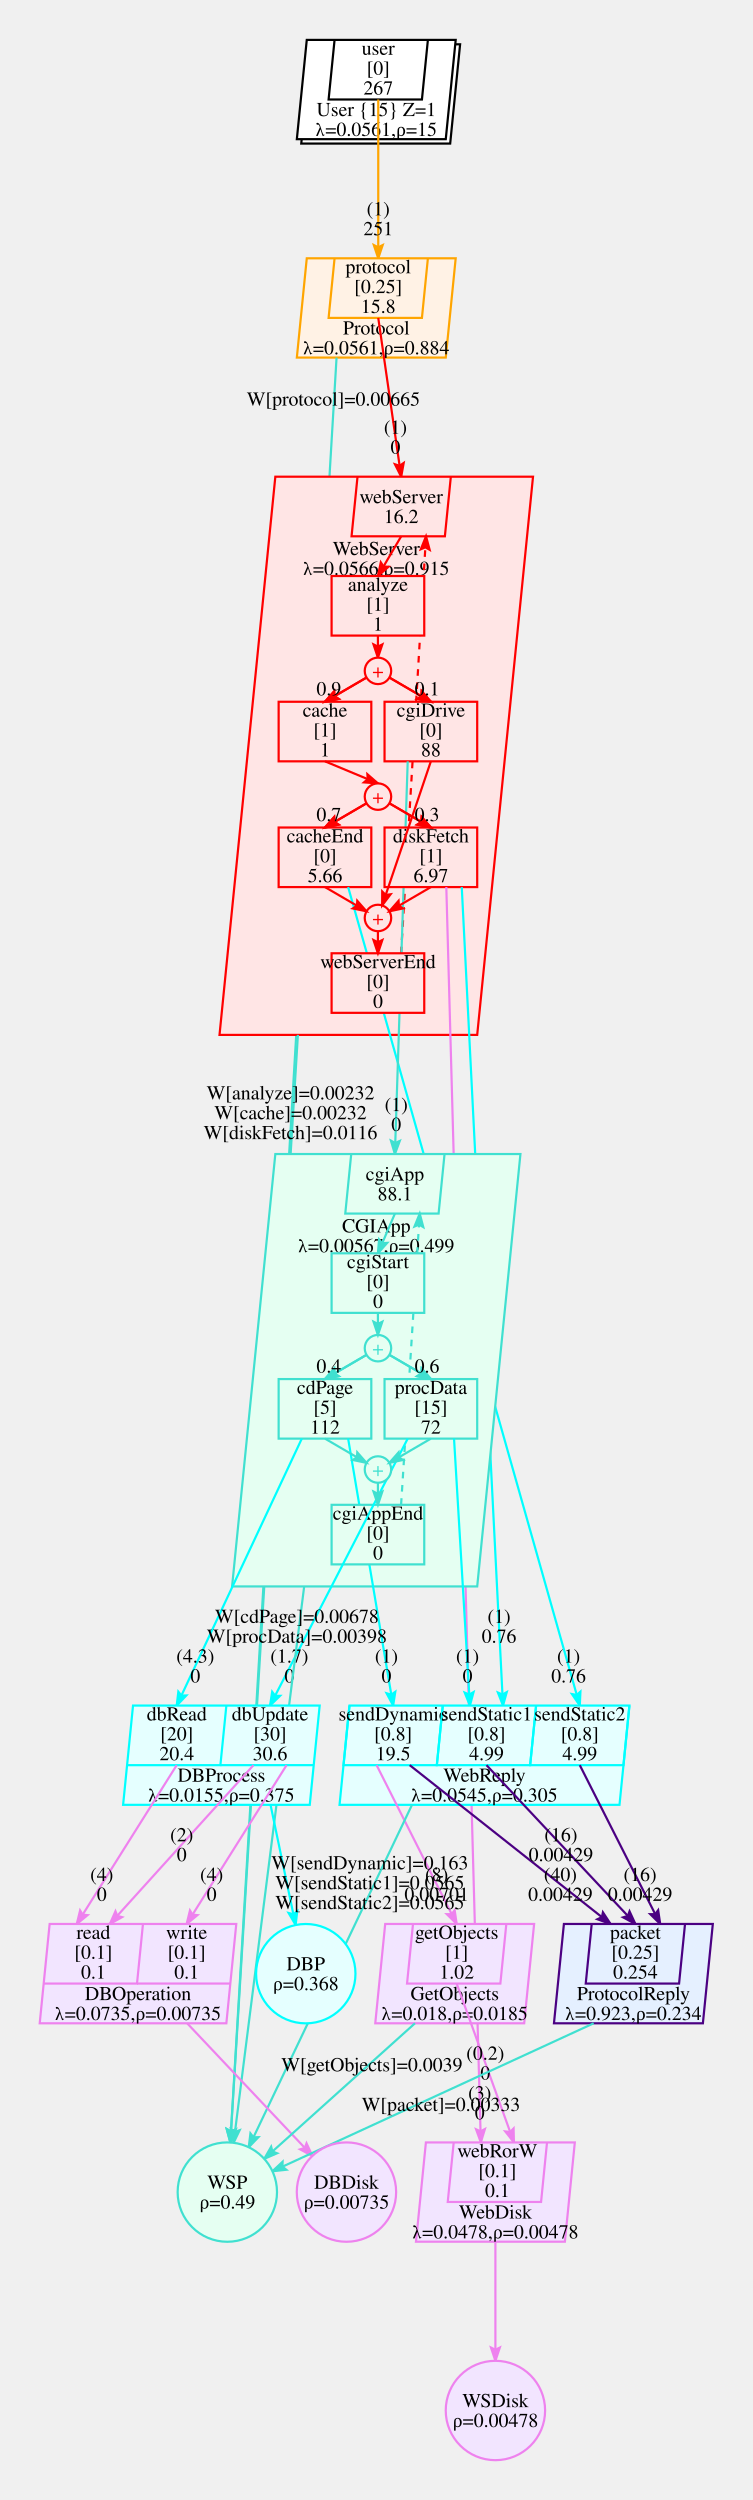
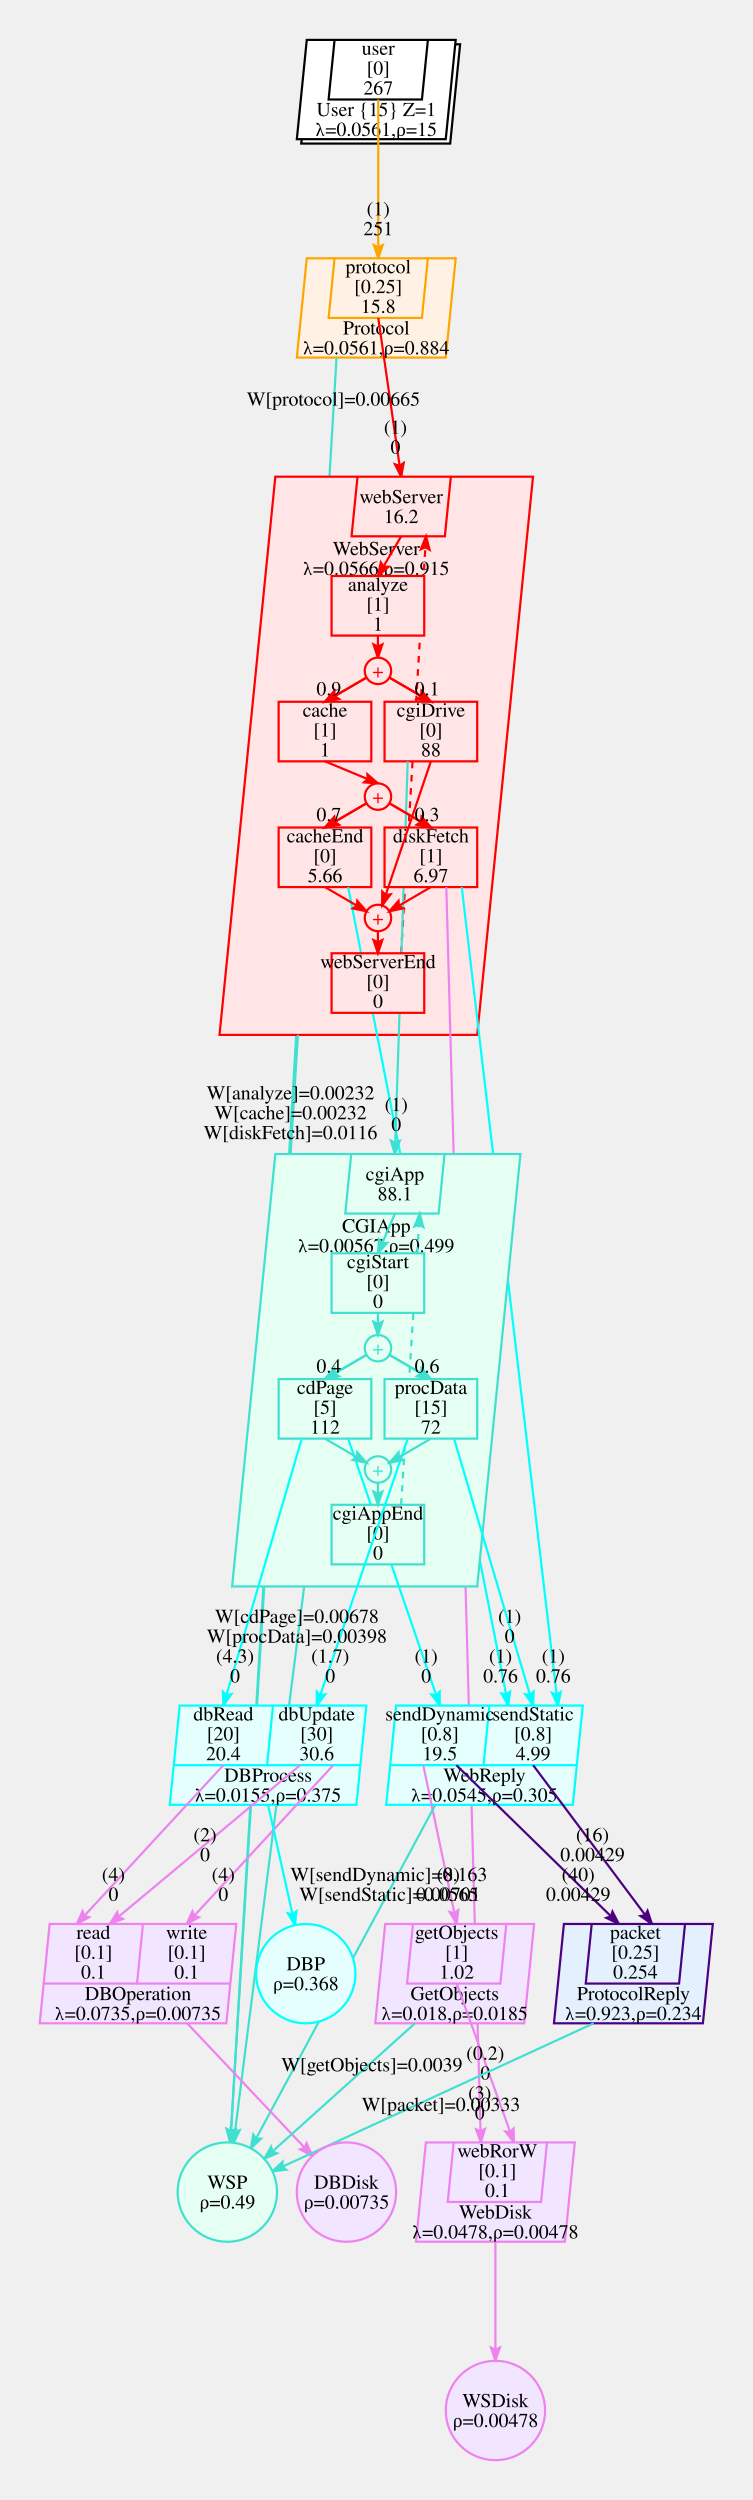
<svg xmlns="http://www.w3.org/2000/svg" width="4.737in" height="15.736in" viewBox="0 0 8528 28325">
  <polygon fill="#ffffff" stroke="black" stroke-width="25" points="3526.25,500 5213.75,500 5101.25,1625 3413.75,1625 " />
  <polygon fill="#ffffff" stroke="black" stroke-width="25" points="3476.25,450 5163.75,450 5051.25,1575 3363.75,1575 " />
  <text x="4264" y="1538" font-family="Times" font-style="Roman" font-size="225" fill="black" text-anchor="middle">λ=0.0561,ρ=15</text>
  <text x="4264" y="1313" font-family="Times" font-style="Roman" font-size="225" fill="black" text-anchor="middle">User {15} Z=1</text>
  <polyline stroke="black" stroke-width="25" fill="none" points="3791.25,450 3723.75,1125 4781.25,1125 4848.75,450 " />
  <text x="4286" y="1069" font-family="Times" font-style="Roman" font-size="225" fill="black" text-anchor="middle">267</text>
  <text x="4286" y="844" font-family="Times" font-style="Roman" font-size="225" fill="black" text-anchor="middle">[0]</text>
  <text x="4286" y="619" font-family="Times" font-style="Roman" font-size="225" fill="black" text-anchor="middle">user</text>
  <line x1="4286.25" y1="1125" x2="4286.25" y2="2925" stroke="Orange" stroke-width="25" />
  <polygon fill="Orange" stroke="Orange" stroke-width="25" points="4286.25,2925 4336.25,2775 4286.25,2800 4236.25,2775 " />
  <text x="4286" y="2663" font-family="Times" font-style="Roman" font-size="225" fill="black" text-anchor="middle">251</text>
  <text x="4286" y="2438" font-family="Times" font-style="Roman" font-size="225" fill="black" text-anchor="middle">(1)</text>
  <polygon fill="#fff2e5" stroke="Orange" stroke-width="25" points="3476.25,2925 5163.75,2925 5051.25,4050 3363.75,4050 " />
  <text x="4264" y="4013" font-family="Times" font-style="Roman" font-size="225" fill="black" text-anchor="middle">λ=0.0561,ρ=0.884</text>
  <text x="4264" y="3788" font-family="Times" font-style="Roman" font-size="225" fill="black" text-anchor="middle">Protocol</text>
  <polyline stroke="Orange" stroke-width="25" fill="none" points="3791.25,2925 3723.75,3600 4781.25,3600 4848.75,2925 " />
  <text x="4286" y="3544" font-family="Times" font-style="Roman" font-size="225" fill="black" text-anchor="middle">15.8</text>
  <text x="4286" y="3319" font-family="Times" font-style="Roman" font-size="225" fill="black" text-anchor="middle">[0.25]</text>
  <text x="4286" y="3094" font-family="Times" font-style="Roman" font-size="225" fill="black" text-anchor="middle">protocol</text>
  <line x1="4286.25" y1="3600" x2="4546.25" y2="5400" stroke="Red" stroke-width="25" />
  <polygon fill="Red" stroke="Red" stroke-width="25" points="4546.25,5400 4574.29,5244.39 4528.38,5276.28 4475.32,5258.69 " />
  <text x="4481" y="5138" font-family="Times" font-style="Roman" font-size="225" fill="black" text-anchor="middle">0</text>
  <text x="4481" y="4913" font-family="Times" font-style="Roman" font-size="225" fill="black" text-anchor="middle">(1)</text>
  <line x1="3813.75" y1="4050" x2="2609.68" y2="24276" stroke="Turquoise" stroke-width="25" />
  <polygon fill="Turquoise" stroke="Turquoise" stroke-width="25" points="2609.68,24276 2668.5,24129.2 2617.11,24151.2 2568.68,24123.3 " />
  <text x="3778" y="4594" font-family="Times" font-style="Roman" font-size="225" fill="black" text-anchor="middle">W[protocol]=0.00665</text>
  <polygon fill="#ffe5e5" stroke="Red" stroke-width="25" points="3120,5400 6040,5400 5407.5,11725 2487.5,11725 " />
  <text x="4264" y="6513" font-family="Times" font-style="Roman" font-size="225" fill="black" text-anchor="middle">λ=0.0566,ρ=0.915</text>
  <text x="4264" y="6288" font-family="Times" font-style="Roman" font-size="225" fill="black" text-anchor="middle">WebServer</text>
  <polyline stroke="Red" stroke-width="25" fill="none" points="4051.25,5400 3983.75,6075 5041.25,6075 5108.75,5400 " />
  <text x="4546" y="5925" font-family="Times" font-style="Roman" font-size="225" fill="black" text-anchor="middle">16.2</text>
  <text x="4546" y="5700" font-family="Times" font-style="Roman" font-size="225" fill="black" text-anchor="middle">webServer</text>
  <line x1="4546.25" y1="6075" x2="4282.5" y2="6525" stroke="Red" stroke-width="25" />
  <polygon fill="Red" stroke="Red" stroke-width="25" points="4282.5,6525 4401.49,6420.87 4345.71,6417.16 4315.21,6370.31 " />
  <line x1="4545" y1="10800" x2="4827.5" y2="6075" stroke-dasharray="75" stroke="Red" stroke-width="25" />
  <polygon fill="Red" stroke="Red" stroke-width="25" points="4827.5,6075 4768.64,6221.75 4820.04,6199.78 4868.46,6227.72 " />
  <polygon fill="#ffe5e5" stroke="Red" stroke-width="25" points="3757.5,7200 3757.5,6525 4807.5,6525 4807.5,7200 3757.5,7200 " />
  <text x="4283" y="7144" font-family="Times" font-style="Roman" font-size="225" fill="black" text-anchor="middle">1</text>
  <text x="4283" y="6919" font-family="Times" font-style="Roman" font-size="225" fill="black" text-anchor="middle">[1]</text>
  <text x="4283" y="6694" font-family="Times" font-style="Roman" font-size="225" fill="black" text-anchor="middle">analyze</text>
  <polygon fill="#ffe5e5" stroke="Red" stroke-width="25" points="3157.5,8625 3157.5,7950 4207.5,7950 4207.5,8625 3157.5,8625 " />
  <text x="3683" y="8569" font-family="Times" font-style="Roman" font-size="225" fill="black" text-anchor="middle">1</text>
  <text x="3683" y="8344" font-family="Times" font-style="Roman" font-size="225" fill="black" text-anchor="middle">[1]</text>
  <text x="3683" y="8119" font-family="Times" font-style="Roman" font-size="225" fill="black" text-anchor="middle">cache</text>
  <polygon fill="#ffe5e5" stroke="Red" stroke-width="25" points="3157.5,10050 3157.5,9375 4207.5,9375 4207.5,10050 3157.5,10050 " />
-   <line x1="3945" y1="10050" x2="6570" y2="19325" stroke="Cyan" stroke-width="25" />
-   <polygon fill="Cyan" stroke="Cyan" stroke-width="25" points="6570,19325 6577.26,19167.1 6535.96,19204.7 6481.04,19194.3 " />
-   <text x="6443" y="19063" font-family="Times" font-style="Roman" font-size="225" fill="black" text-anchor="middle">0.76</text>
-   <text x="6443" y="18838" font-family="Times" font-style="Roman" font-size="225" fill="black" text-anchor="middle">(1)</text>
+   <line x1="3945" y1="10050" x2="5760" y2="19325" stroke="Cyan" stroke-width="25" />
+   <polygon fill="Cyan" stroke="Cyan" stroke-width="25" points="5760,19325 5780.26,19168.2 5735.99,19202.3 5682.12,19187.4 " />
+   <text x="5672" y="19063" font-family="Times" font-style="Roman" font-size="225" fill="black" text-anchor="middle">0.76</text>
+   <text x="5672" y="18838" font-family="Times" font-style="Roman" font-size="225" fill="black" text-anchor="middle">(1)</text>
  <text x="3683" y="9994" font-family="Times" font-style="Roman" font-size="225" fill="black" text-anchor="middle">5.66</text>
  <text x="3683" y="9769" font-family="Times" font-style="Roman" font-size="225" fill="black" text-anchor="middle">[0]</text>
  <text x="3683" y="9544" font-family="Times" font-style="Roman" font-size="225" fill="black" text-anchor="middle">cacheEnd</text>
  <polygon fill="#ffe5e5" stroke="Red" stroke-width="25" points="4357.5,8625 4357.5,7950 5407.5,7950 5407.5,8625 4357.5,8625 " />
  <line x1="4620" y1="8625" x2="4475" y2="13075" stroke="Turquoise" stroke-width="25" />
  <polygon fill="Turquoise" stroke="Turquoise" stroke-width="25" points="4475,13075 4529.86,12926.7 4479.07,12950.1 4429.91,12923.5 " />
  <text x="4490" y="12813" font-family="Times" font-style="Roman" font-size="225" fill="black" text-anchor="middle">0</text>
  <text x="4490" y="12588" font-family="Times" font-style="Roman" font-size="225" fill="black" text-anchor="middle">(1)</text>
  <text x="4883" y="8569" font-family="Times" font-style="Roman" font-size="225" fill="black" text-anchor="middle">88</text>
  <text x="4883" y="8344" font-family="Times" font-style="Roman" font-size="225" fill="black" text-anchor="middle">[0]</text>
  <text x="4883" y="8119" font-family="Times" font-style="Roman" font-size="225" fill="black" text-anchor="middle">cgiDrive</text>
  <polygon fill="#ffe5e5" stroke="Red" stroke-width="25" points="4357.5,10050 4357.5,9375 5407.5,9375 5407.5,10050 4357.5,10050 " />
  <line x1="5057.5" y1="10050" x2="5448.75" y2="24275" stroke="Violet" stroke-width="25" />
  <polygon fill="Violet" stroke="Violet" stroke-width="25" points="5448.75,24275 5494.61,24123.7 5445.31,24150 5394.64,24126.4 " />
  <text x="5436" y="24013" font-family="Times" font-style="Roman" font-size="225" fill="black" text-anchor="middle">0</text>
  <text x="5436" y="23788" font-family="Times" font-style="Roman" font-size="225" fill="black" text-anchor="middle">(3)</text>
-   <line x1="5232.5" y1="10050" x2="5700" y2="19325" stroke="Cyan" stroke-width="25" />
-   <polygon fill="Cyan" stroke="Cyan" stroke-width="25" points="5700,19325 5742.39,19172.7 5693.71,19200.2 5642.51,19177.7 " />
-   <text x="5655" y="18613" font-family="Times" font-style="Roman" font-size="225" fill="black" text-anchor="middle">0.76</text>
-   <text x="5655" y="18388" font-family="Times" font-style="Roman" font-size="225" fill="black" text-anchor="middle">(1)</text>
+   <line x1="5232.5" y1="10050" x2="6322.5" y2="19325" stroke="Cyan" stroke-width="25" />
+   <polygon fill="Cyan" stroke="Cyan" stroke-width="25" points="6322.5,19325 6354.65,19170.2 6307.91,19200.9 6255.33,19181.9 " />
+   <text x="6270" y="19063" font-family="Times" font-style="Roman" font-size="225" fill="black" text-anchor="middle">0.76</text>
+   <text x="6270" y="18838" font-family="Times" font-style="Roman" font-size="225" fill="black" text-anchor="middle">(1)</text>
  <text x="4883" y="9994" font-family="Times" font-style="Roman" font-size="225" fill="black" text-anchor="middle">6.97</text>
  <text x="4883" y="9769" font-family="Times" font-style="Roman" font-size="225" fill="black" text-anchor="middle">[1]</text>
  <text x="4883" y="9544" font-family="Times" font-style="Roman" font-size="225" fill="black" text-anchor="middle">diskFetch</text>
  <polygon fill="#ffe5e5" stroke="Red" stroke-width="25" points="3757.5,11475 3757.5,10800 4807.5,10800 4807.5,11475 3757.5,11475 " />
  <text x="4283" y="11419" font-family="Times" font-style="Roman" font-size="225" fill="black" text-anchor="middle">0</text>
  <text x="4283" y="11194" font-family="Times" font-style="Roman" font-size="225" fill="black" text-anchor="middle">[0]</text>
  <text x="4283" y="10969" font-family="Times" font-style="Roman" font-size="225" fill="black" text-anchor="middle">webServerEnd</text>
  <line x1="4282.5" y1="7200" x2="4282.5" y2="7450" stroke="Red" stroke-width="25" />
  <polygon fill="Red" stroke="Red" stroke-width="25" points="4282.5,7450 4332.5,7300 4282.5,7325 4232.5,7300 " />
  <line x1="3682.5" y1="8625" x2="4282.5" y2="8875" stroke="Red" stroke-width="25" />
  <polygon fill="Red" stroke="Red" stroke-width="25" points="4282.5,8875 4163.27,8771.15 4167.12,8826.92 4124.81,8863.46 " />
  <circle cx="4283" cy="7600" r="150" fill="#ffe5e5" stroke="Red" stroke-width="25" />
  <text x="4283" y="7675" font-family="Times" font-style="Roman" font-size="225" fill="Red" text-anchor="middle">+</text>
  <line x1="4152.93" y1="7675.58" x2="3682.5" y2="7950" stroke="Red" stroke-width="25" />
  <polygon fill="Red" stroke="Red" stroke-width="25" points="3682.5,7950 3837.26,7917.61 3790.47,7887.02 3786.87,7831.23 " />
  <line x1="4412.07" y1="7675.58" x2="4882.5" y2="7950" stroke="Red" stroke-width="25" />
  <polygon fill="Red" stroke="Red" stroke-width="25" points="4882.5,7950 4778.13,7831.23 4774.53,7887.02 4727.74,7917.61 " />
  <line x1="4152.93" y1="7675.58" x2="3682.5" y2="7950" stroke="Red" stroke-width="25" />
  <polygon fill="Red" stroke="Red" stroke-width="25" points="3682.5,7950 3837.26,7917.61 3790.47,7887.02 3786.87,7831.23 " />
  <line x1="4412.07" y1="7675.58" x2="4882.5" y2="7950" stroke="Red" stroke-width="25" />
  <polygon fill="Red" stroke="Red" stroke-width="25" points="4882.5,7950 4778.13,7831.23 4774.53,7887.02 4727.74,7917.61 " />
  <text x="3726" y="7877" font-family="Times" font-style="Roman" font-size="225" fill="black" text-anchor="middle">0.9</text>
  <text x="4839" y="7877" font-family="Times" font-style="Roman" font-size="225" fill="black" text-anchor="middle">0.1</text>
  <circle cx="4283" cy="10400" r="150" fill="#ffe5e5" stroke="Red" stroke-width="25" />
  <text x="4283" y="10475" font-family="Times" font-style="Roman" font-size="225" fill="Red" text-anchor="middle">+</text>
  <line x1="3682.5" y1="10050" x2="4152.93" y2="10324.4" stroke="Red" stroke-width="25" />
  <polygon fill="Red" stroke="Red" stroke-width="25" points="4152.93,10324.4 4048.56,10205.6 4044.96,10261.4 3998.17,10292 " />
  <line x1="4882.5" y1="8625" x2="4330.53" y2="10257.9" stroke="Red" stroke-width="25" />
  <polygon fill="Red" stroke="Red" stroke-width="25" points="4330.53,10257.9 4425.94,10131.8 4370.56,10139.5 4331.2,10099.8 " />
  <line x1="4882.5" y1="10050" x2="4412.07" y2="10324.4" stroke="Red" stroke-width="25" />
  <polygon fill="Red" stroke="Red" stroke-width="25" points="4412.07,10324.4 4566.83,10292 4520.04,10261.4 4516.44,10205.6 " />
  <circle cx="4283" cy="9025" r="150" fill="#ffe5e5" stroke="Red" stroke-width="25" />
  <text x="4283" y="9100" font-family="Times" font-style="Roman" font-size="225" fill="Red" text-anchor="middle">+</text>
  <line x1="4152.93" y1="9100.58" x2="3682.5" y2="9375" stroke="Red" stroke-width="25" />
  <polygon fill="Red" stroke="Red" stroke-width="25" points="3682.5,9375 3837.26,9342.61 3790.47,9312.02 3786.87,9256.23 " />
  <line x1="4412.07" y1="9100.58" x2="4882.5" y2="9375" stroke="Red" stroke-width="25" />
  <polygon fill="Red" stroke="Red" stroke-width="25" points="4882.5,9375 4778.13,9256.23 4774.53,9312.02 4727.74,9342.61 " />
  <line x1="4152.93" y1="9100.58" x2="3682.5" y2="9375" stroke="Red" stroke-width="25" />
  <polygon fill="Red" stroke="Red" stroke-width="25" points="3682.5,9375 3837.26,9342.61 3790.47,9312.02 3786.87,9256.23 " />
  <line x1="4412.07" y1="9100.58" x2="4882.5" y2="9375" stroke="Red" stroke-width="25" />
  <polygon fill="Red" stroke="Red" stroke-width="25" points="4882.5,9375 4778.13,9256.23 4774.53,9312.02 4727.74,9342.61 " />
  <text x="3726" y="9302" font-family="Times" font-style="Roman" font-size="225" fill="black" text-anchor="middle">0.7</text>
  <text x="4839" y="9302" font-family="Times" font-style="Roman" font-size="225" fill="black" text-anchor="middle">0.3</text>
  <line x1="4282.5" y1="10550" x2="4282.5" y2="10800" stroke="Red" stroke-width="25" />
  <polygon fill="Red" stroke="Red" stroke-width="25" points="4282.5,10800 4332.5,10650 4282.5,10675 4232.5,10650 " />
  <line x1="3375.62" y1="11725" x2="2610.48" y2="24276" stroke="Turquoise" stroke-width="25" />
  <polygon fill="Turquoise" stroke="Turquoise" stroke-width="25" points="2610.48,24276 2669.51,24129.4 2618.08,24151.3 2569.7,24123.3 " />
  <text x="3292" y="12906" font-family="Times" font-style="Roman" font-size="225" fill="black" text-anchor="middle">W[diskFetch]=0.0116</text>
  <text x="3292" y="12681" font-family="Times" font-style="Roman" font-size="225" fill="black" text-anchor="middle">W[cache]=0.00232</text>
  <text x="3292" y="12456" font-family="Times" font-style="Roman" font-size="225" fill="black" text-anchor="middle">W[analyze]=0.00232</text>
  <polygon fill="#e5fff2" stroke="Turquoise" stroke-width="25" points="3120,13075 5897.5,13075 5407.5,17975 2630,17975 " />
  <text x="4264" y="14188" font-family="Times" font-style="Roman" font-size="225" fill="black" text-anchor="middle">λ=0.00567,ρ=0.499</text>
  <text x="4264" y="13963" font-family="Times" font-style="Roman" font-size="225" fill="black" text-anchor="middle">CGIApp</text>
  <polyline stroke="Turquoise" stroke-width="25" fill="none" points="3980,13075 3912.5,13750 4970,13750 5037.5,13075 " />
  <text x="4475" y="13600" font-family="Times" font-style="Roman" font-size="225" fill="black" text-anchor="middle">88.1</text>
  <text x="4475" y="13375" font-family="Times" font-style="Roman" font-size="225" fill="black" text-anchor="middle">cgiApp</text>
  <line x1="4475" y1="13750" x2="4282.5" y2="14200" stroke="Turquoise" stroke-width="25" />
  <polygon fill="Turquoise" stroke="Turquoise" stroke-width="25" points="4282.5,14200 4387.47,14081.8 4331.66,14085.1 4295.52,14042.4 " />
  <line x1="4545" y1="17050" x2="4756.25" y2="13750" stroke-dasharray="75" stroke="Turquoise" stroke-width="25" />
  <polygon fill="Turquoise" stroke="Turquoise" stroke-width="25" points="4756.25,13750 4696.77,13896.5 4748.26,13874.7 4796.57,13902.9 " />
  <polygon fill="#e5fff2" stroke="Turquoise" stroke-width="25" points="3157.5,16300 3157.5,15625 4207.5,15625 4207.5,16300 3157.5,16300 " />
-   <line x1="3420" y1="16300" x2="2002.5" y2="19325" stroke="Cyan" stroke-width="25" />
-   <polygon fill="Cyan" stroke="Cyan" stroke-width="25" points="2002.5,19325 2111.42,19210.4 2055.54,19211.8 2020.87,19168 " />
-   <text x="2213" y="19063" font-family="Times" font-style="Roman" font-size="225" fill="black" text-anchor="middle">0</text>
-   <text x="2213" y="18838" font-family="Times" font-style="Roman" font-size="225" fill="black" text-anchor="middle">(4.3)</text>
-   <line x1="3945" y1="16300" x2="4455" y2="19325" stroke="Cyan" stroke-width="25" />
-   <polygon fill="Cyan" stroke="Cyan" stroke-width="25" points="4455,19325 4479.37,19168.8 4434.22,19201.7 4380.76,19185.4 " />
-   <text x="4379" y="19063" font-family="Times" font-style="Roman" font-size="225" fill="black" text-anchor="middle">0</text>
-   <text x="4379" y="18838" font-family="Times" font-style="Roman" font-size="225" fill="black" text-anchor="middle">(1)</text>
+   <line x1="3420" y1="16300" x2="2531.25" y2="19325" stroke="Cyan" stroke-width="25" />
+   <polygon fill="Cyan" stroke="Cyan" stroke-width="25" points="2531.25,19325 2621.51,19195.2 2566.49,19205.1 2525.56,19167 " />
+   <text x="2663" y="19063" font-family="Times" font-style="Roman" font-size="225" fill="black" text-anchor="middle">0</text>
+   <text x="2663" y="18838" font-family="Times" font-style="Roman" font-size="225" fill="black" text-anchor="middle">(4.3)</text>
+   <line x1="3945" y1="16300" x2="4983.75" y2="19325" stroke="Cyan" stroke-width="25" />
+   <polygon fill="Cyan" stroke="Cyan" stroke-width="25" points="4983.75,19325 4982.32,19166.9 4943.15,19206.8 4887.74,19199.4 " />
+   <text x="4829" y="19063" font-family="Times" font-style="Roman" font-size="225" fill="black" text-anchor="middle">0</text>
+   <text x="4829" y="18838" font-family="Times" font-style="Roman" font-size="225" fill="black" text-anchor="middle">(1)</text>
  <text x="3683" y="16244" font-family="Times" font-style="Roman" font-size="225" fill="black" text-anchor="middle">112</text>
  <text x="3683" y="16019" font-family="Times" font-style="Roman" font-size="225" fill="black" text-anchor="middle">[5]</text>
  <text x="3683" y="15794" font-family="Times" font-style="Roman" font-size="225" fill="black" text-anchor="middle">cdPage</text>
  <polygon fill="#e5fff2" stroke="Turquoise" stroke-width="25" points="3757.5,17725 3757.5,17050 4807.5,17050 4807.5,17725 3757.5,17725 " />
  <text x="4283" y="17669" font-family="Times" font-style="Roman" font-size="225" fill="black" text-anchor="middle">0</text>
  <text x="4283" y="17444" font-family="Times" font-style="Roman" font-size="225" fill="black" text-anchor="middle">[0]</text>
  <text x="4283" y="17219" font-family="Times" font-style="Roman" font-size="225" fill="black" text-anchor="middle">cgiAppEnd</text>
  <polygon fill="#e5fff2" stroke="Turquoise" stroke-width="25" points="3757.5,14875 3757.5,14200 4807.5,14200 4807.5,14875 3757.5,14875 " />
  <text x="4283" y="14819" font-family="Times" font-style="Roman" font-size="225" fill="black" text-anchor="middle">0</text>
  <text x="4283" y="14594" font-family="Times" font-style="Roman" font-size="225" fill="black" text-anchor="middle">[0]</text>
  <text x="4283" y="14369" font-family="Times" font-style="Roman" font-size="225" fill="black" text-anchor="middle">cgiStart</text>
  <polygon fill="#e5fff2" stroke="Turquoise" stroke-width="25" points="4357.5,16300 4357.5,15625 5407.5,15625 5407.5,16300 4357.5,16300 " />
-   <line x1="4620" y1="16300" x2="3060" y2="19325" stroke="Cyan" stroke-width="25" />
-   <polygon fill="Cyan" stroke="Cyan" stroke-width="25" points="3060,19325 3173.19,19214.6 3117.29,19213.9 3084.31,19168.8 " />
-   <text x="3279" y="19063" font-family="Times" font-style="Roman" font-size="225" fill="black" text-anchor="middle">0</text>
-   <text x="3279" y="18838" font-family="Times" font-style="Roman" font-size="225" fill="black" text-anchor="middle">(1.7)</text>
-   <line x1="5145" y1="16300" x2="5325" y2="19325" stroke="Cyan" stroke-width="25" />
-   <polygon fill="Cyan" stroke="Cyan" stroke-width="25" points="5325,19325 5366,19172.3 5317.58,19200.2 5266.18,19178.2 " />
-   <text x="5298" y="19063" font-family="Times" font-style="Roman" font-size="225" fill="black" text-anchor="middle">0</text>
-   <text x="5298" y="18838" font-family="Times" font-style="Roman" font-size="225" fill="black" text-anchor="middle">(1)</text>
+   <line x1="4620" y1="16300" x2="3588.75" y2="19325" stroke="Cyan" stroke-width="25" />
+   <polygon fill="Cyan" stroke="Cyan" stroke-width="25" points="3588.75,19325 3684.48,19199.2 3629.08,19206.7 3589.83,19166.9 " />
+   <text x="3742" y="19063" font-family="Times" font-style="Roman" font-size="225" fill="black" text-anchor="middle">0</text>
+   <text x="3742" y="18838" font-family="Times" font-style="Roman" font-size="225" fill="black" text-anchor="middle">(1.7)</text>
+   <line x1="5145" y1="16300" x2="6041.25" y2="19325" stroke="Cyan" stroke-width="25" />
+   <polygon fill="Cyan" stroke="Cyan" stroke-width="25" points="6041.25,19325 6046.58,19167 6005.74,19205.1 5950.7,19195.4 " />
+   <text x="5775" y="18613" font-family="Times" font-style="Roman" font-size="225" fill="black" text-anchor="middle">0</text>
+   <text x="5775" y="18388" font-family="Times" font-style="Roman" font-size="225" fill="black" text-anchor="middle">(1)</text>
  <text x="4883" y="16244" font-family="Times" font-style="Roman" font-size="225" fill="black" text-anchor="middle">72</text>
  <text x="4883" y="16019" font-family="Times" font-style="Roman" font-size="225" fill="black" text-anchor="middle">[15]</text>
  <text x="4883" y="15794" font-family="Times" font-style="Roman" font-size="225" fill="black" text-anchor="middle">procData</text>
  <circle cx="4283" cy="16650" r="150" fill="#e5fff2" stroke="Turquoise" stroke-width="25" />
  <text x="4283" y="16725" font-family="Times" font-style="Roman" font-size="225" fill="Turquoise" text-anchor="middle">+</text>
  <line x1="3682.5" y1="16300" x2="4152.93" y2="16574.4" stroke="Turquoise" stroke-width="25" />
  <polygon fill="Turquoise" stroke="Turquoise" stroke-width="25" points="4152.93,16574.4 4048.56,16455.6 4044.96,16511.4 3998.17,16542 " />
  <line x1="4882.5" y1="16300" x2="4412.07" y2="16574.4" stroke="Turquoise" stroke-width="25" />
  <polygon fill="Turquoise" stroke="Turquoise" stroke-width="25" points="4412.07,16574.4 4566.83,16542 4520.04,16511.4 4516.44,16455.6 " />
  <circle cx="4283" cy="15275" r="150" fill="#e5fff2" stroke="Turquoise" stroke-width="25" />
  <text x="4283" y="15350" font-family="Times" font-style="Roman" font-size="225" fill="Turquoise" text-anchor="middle">+</text>
  <line x1="4152.93" y1="15350.6" x2="3682.5" y2="15625" stroke="Turquoise" stroke-width="25" />
  <polygon fill="Turquoise" stroke="Turquoise" stroke-width="25" points="3682.5,15625 3837.26,15592.6 3790.47,15562 3786.87,15506.2 " />
  <line x1="4412.07" y1="15350.6" x2="4882.5" y2="15625" stroke="Turquoise" stroke-width="25" />
  <polygon fill="Turquoise" stroke="Turquoise" stroke-width="25" points="4882.5,15625 4778.13,15506.2 4774.53,15562 4727.74,15592.6 " />
  <line x1="4152.93" y1="15350.6" x2="3682.5" y2="15625" stroke="Turquoise" stroke-width="25" />
  <polygon fill="Turquoise" stroke="Turquoise" stroke-width="25" points="3682.5,15625 3837.26,15592.6 3790.47,15562 3786.87,15506.2 " />
  <line x1="4412.07" y1="15350.6" x2="4882.5" y2="15625" stroke="Turquoise" stroke-width="25" />
  <polygon fill="Turquoise" stroke="Turquoise" stroke-width="25" points="4882.5,15625 4778.13,15506.2 4774.53,15562 4727.74,15592.6 " />
  <text x="3726" y="15552" font-family="Times" font-style="Roman" font-size="225" fill="black" text-anchor="middle">0.4</text>
  <text x="4839" y="15552" font-family="Times" font-style="Roman" font-size="225" fill="black" text-anchor="middle">0.6</text>
  <line x1="4282.5" y1="16800" x2="4282.5" y2="17050" stroke="Turquoise" stroke-width="25" />
  <polygon fill="Turquoise" stroke="Turquoise" stroke-width="25" points="4282.5,17050 4332.5,16900 4282.5,16925 4232.5,16900 " />
  <line x1="4282.5" y1="14875" x2="4282.5" y2="15125" stroke="Turquoise" stroke-width="25" />
  <polygon fill="Turquoise" stroke="Turquoise" stroke-width="25" points="4282.5,15125 4332.5,14975 4282.5,15000 4232.5,14975 " />
  <line x1="3446.88" y1="17975" x2="2647.05" y2="24279.5" stroke="Turquoise" stroke-width="25" />
  <polygon fill="Turquoise" stroke="Turquoise" stroke-width="25" points="2647.05,24279.5 2715.53,24137 2662.78,24155.5 2616.32,24124.4 " />
  <text x="3364" y="18613" font-family="Times" font-style="Roman" font-size="225" fill="black" text-anchor="middle">W[procData]=0.00398</text>
  <text x="3364" y="18388" font-family="Times" font-style="Roman" font-size="225" fill="black" text-anchor="middle">W[cdPage]=0.00678</text>
-   <polygon fill="#e5ffff" stroke="Cyan" stroke-width="25" points="1507.5,19325 3622.5,19325 3510,20450 1395,20450 " />
-   <text x="2509" y="20413" font-family="Times" font-style="Roman" font-size="225" fill="black" text-anchor="middle">λ=0.0155,ρ=0.375</text>
-   <text x="2509" y="20188" font-family="Times" font-style="Roman" font-size="225" fill="black" text-anchor="middle">DBProcess</text>
-   <polyline stroke="Cyan" stroke-width="25" fill="none" points="1440,20000 2497.5,20000 2565,19325 " />
-   <text x="2003" y="19944" font-family="Times" font-style="Roman" font-size="225" fill="black" text-anchor="middle">20.4</text>
-   <text x="2003" y="19719" font-family="Times" font-style="Roman" font-size="225" fill="black" text-anchor="middle">[20]</text>
-   <text x="2003" y="19494" font-family="Times" font-style="Roman" font-size="225" fill="black" text-anchor="middle">dbRead</text>
-   <line x1="2002.5" y1="20000" x2="870" y2="21800" stroke="Violet" stroke-width="25" />
-   <polygon fill="Violet" stroke="Violet" stroke-width="25" points="870,21800 992.2,21699.7 936.567,21694.2 907.559,21646.4 " />
-   <text x="1153" y="21538" font-family="Times" font-style="Roman" font-size="225" fill="black" text-anchor="middle">0</text>
-   <text x="1153" y="21313" font-family="Times" font-style="Roman" font-size="225" fill="black" text-anchor="middle">(4)</text>
-   <line x1="2497.5" y1="20000" x2="3555" y2="20000" stroke="Cyan" stroke-width="25" />
-   <text x="3060" y="19944" font-family="Times" font-style="Roman" font-size="225" fill="black" text-anchor="middle">30.6</text>
-   <text x="3060" y="19719" font-family="Times" font-style="Roman" font-size="225" fill="black" text-anchor="middle">[30]</text>
-   <text x="3060" y="19494" font-family="Times" font-style="Roman" font-size="225" fill="black" text-anchor="middle">dbUpdate</text>
-   <line x1="2872.5" y1="20000" x2="1245" y2="21800" stroke="Violet" stroke-width="25" />
-   <polygon fill="Violet" stroke="Violet" stroke-width="25" points="1245,21800 1382.69,21722.3 1328.83,21707.3 1308.51,21655.2 " />
-   <text x="2059" y="21088" font-family="Times" font-style="Roman" font-size="225" fill="black" text-anchor="middle">0</text>
-   <text x="2059" y="20863" font-family="Times" font-style="Roman" font-size="225" fill="black" text-anchor="middle">(2)</text>
-   <line x1="3247.5" y1="20000" x2="2115" y2="21800" stroke="Violet" stroke-width="25" />
-   <polygon fill="Violet" stroke="Violet" stroke-width="25" points="2115,21800 2237.2,21699.7 2181.57,21694.2 2152.56,21646.4 " />
-   <text x="2398" y="21538" font-family="Times" font-style="Roman" font-size="225" fill="black" text-anchor="middle">0</text>
-   <text x="2398" y="21313" font-family="Times" font-style="Roman" font-size="225" fill="black" text-anchor="middle">(4)</text>
-   <line x1="3065.62" y1="20450" x2="3350.02" y2="21811.9" stroke="Cyan" stroke-width="25" />
-   <polygon fill="Cyan" stroke="Cyan" stroke-width="25" points="3350.02,21811.9 3368.3,21654.8 3324.47,21689.5 3270.41,21675.3 " />
-   <polygon fill="#e5ffff" stroke="Cyan" stroke-width="25" points="3960,19325 7132.5,19325 7020,20450 3847.5,20450 " />
+   <polygon fill="#e5ffff" stroke="Cyan" stroke-width="25" points="2036.25,19325 4151.25,19325 4038.75,20450 1923.75,20450 " />
+   <text x="3038" y="20413" font-family="Times" font-style="Roman" font-size="225" fill="black" text-anchor="middle">λ=0.0155,ρ=0.375</text>
+   <text x="3038" y="20188" font-family="Times" font-style="Roman" font-size="225" fill="black" text-anchor="middle">DBProcess</text>
+   <polyline stroke="Cyan" stroke-width="25" fill="none" points="1968.75,20000 3026.25,20000 3093.75,19325 " />
+   <text x="2531" y="19944" font-family="Times" font-style="Roman" font-size="225" fill="black" text-anchor="middle">20.4</text>
+   <text x="2531" y="19719" font-family="Times" font-style="Roman" font-size="225" fill="black" text-anchor="middle">[20]</text>
+   <text x="2531" y="19494" font-family="Times" font-style="Roman" font-size="225" fill="black" text-anchor="middle">dbRead</text>
+   <line x1="2531.25" y1="20000" x2="870" y2="21800" stroke="Violet" stroke-width="25" />
+   <polygon fill="Violet" stroke="Violet" stroke-width="25" points="870,21800 1008.48,21723.7 954.777,21708.1 934.989,21655.9 " />
+   <text x="1285" y="21538" font-family="Times" font-style="Roman" font-size="225" fill="black" text-anchor="middle">0</text>
+   <text x="1285" y="21313" font-family="Times" font-style="Roman" font-size="225" fill="black" text-anchor="middle">(4)</text>
+   <line x1="3026.25" y1="20000" x2="4083.75" y2="20000" stroke="Cyan" stroke-width="25" />
+   <text x="3589" y="19944" font-family="Times" font-style="Roman" font-size="225" fill="black" text-anchor="middle">30.6</text>
+   <text x="3589" y="19719" font-family="Times" font-style="Roman" font-size="225" fill="black" text-anchor="middle">[30]</text>
+   <text x="3589" y="19494" font-family="Times" font-style="Roman" font-size="225" fill="black" text-anchor="middle">dbUpdate</text>
+   <line x1="3401.25" y1="20000" x2="1245" y2="21800" stroke="Violet" stroke-width="25" />
+   <polygon fill="Violet" stroke="Violet" stroke-width="25" points="1245,21800 1392.19,21742.3 1340.96,21719.9 1328.11,21665.5 " />
+   <text x="2323" y="21088" font-family="Times" font-style="Roman" font-size="225" fill="black" text-anchor="middle">0</text>
+   <text x="2323" y="20863" font-family="Times" font-style="Roman" font-size="225" fill="black" text-anchor="middle">(2)</text>
+   <line x1="3776.25" y1="20000" x2="2115" y2="21800" stroke="Violet" stroke-width="25" />
+   <polygon fill="Violet" stroke="Violet" stroke-width="25" points="2115,21800 2253.48,21723.7 2199.78,21708.1 2179.99,21655.9 " />
+   <text x="2530" y="21538" font-family="Times" font-style="Roman" font-size="225" fill="black" text-anchor="middle">0</text>
+   <text x="2530" y="21313" font-family="Times" font-style="Roman" font-size="225" fill="black" text-anchor="middle">(4)</text>
+   <line x1="3037.5" y1="20450" x2="3342.29" y2="21813.5" stroke="Cyan" stroke-width="25" />
+   <polygon fill="Cyan" stroke="Cyan" stroke-width="25" points="3342.29,21813.5 3358.37,21656.3 3315.02,21691.6 3260.78,21678.1 " />
+   <polygon fill="#e5ffff" stroke="Cyan" stroke-width="25" points="4488.75,19325 6603.75,19325 6491.25,20450 4376.25,20450 " />
  <text x="5490" y="20413" font-family="Times" font-style="Roman" font-size="225" fill="black" text-anchor="middle">λ=0.0545,ρ=0.305</text>
  <text x="5490" y="20188" font-family="Times" font-style="Roman" font-size="225" fill="black" text-anchor="middle">WebReply</text>
-   <polyline stroke="Cyan" stroke-width="25" fill="none" points="3960,19325 3892.5,20000 4950,20000 5017.5,19325 " />
-   <text x="4455" y="19944" font-family="Times" font-style="Roman" font-size="225" fill="black" text-anchor="middle">19.5</text>
-   <text x="4455" y="19719" font-family="Times" font-style="Roman" font-size="225" fill="black" text-anchor="middle">[0.8]</text>
-   <text x="4455" y="19494" font-family="Times" font-style="Roman" font-size="225" fill="black" text-anchor="middle">sendDynamic</text>
-   <line x1="4267.5" y1="20000" x2="5175" y2="21800" stroke="Violet" stroke-width="25" />
-   <polygon fill="Violet" stroke="Violet" stroke-width="25" points="5175,21800 5152.12,21643.6 5118.73,21688.4 5062.83,21688.6 " />
-   <text x="4948" y="21538" font-family="Times" font-style="Roman" font-size="225" fill="black" text-anchor="middle">0.00701</text>
-   <text x="4948" y="21313" font-family="Times" font-style="Roman" font-size="225" fill="black" text-anchor="middle">(8)</text>
-   <line x1="4642.5" y1="20000" x2="6918.75" y2="21800" stroke="Indigo" stroke-width="25" />
-   <polygon fill="Indigo" stroke="Indigo" stroke-width="25" points="6918.75,21800 6832.11,21667.7 6820.7,21722.5 6770.08,21746.2 " />
-   <text x="6350" y="21538" font-family="Times" font-style="Roman" font-size="225" fill="black" text-anchor="middle">0.00429</text>
-   <text x="6350" y="21313" font-family="Times" font-style="Roman" font-size="225" fill="black" text-anchor="middle">(40)</text>
-   <polyline stroke="Cyan" stroke-width="25" fill="none" points="5017.5,19325 4950,20000 6007.5,20000 6075,19325 " />
-   <text x="5513" y="19944" font-family="Times" font-style="Roman" font-size="225" fill="black" text-anchor="middle">4.99</text>
-   <text x="5513" y="19719" font-family="Times" font-style="Roman" font-size="225" fill="black" text-anchor="middle">[0.8]</text>
-   <text x="5513" y="19494" font-family="Times" font-style="Roman" font-size="225" fill="black" text-anchor="middle">sendStatic1</text>
-   <line x1="5512.5" y1="20000" x2="7200" y2="21800" stroke="Indigo" stroke-width="25" />
-   <polygon fill="Indigo" stroke="Indigo" stroke-width="25" points="7200,21800 7133.89,21656.4 7114.51,21708.8 7060.93,21724.8 " />
-   <text x="6356" y="21088" font-family="Times" font-style="Roman" font-size="225" fill="black" text-anchor="middle">0.00429</text>
-   <text x="6356" y="20863" font-family="Times" font-style="Roman" font-size="225" fill="black" text-anchor="middle">(16)</text>
-   <polyline stroke="Cyan" stroke-width="25" fill="none" points="6075,19325 6007.5,20000 7065,20000 7132.5,19325 " />
-   <text x="6570" y="19944" font-family="Times" font-style="Roman" font-size="225" fill="black" text-anchor="middle">4.99</text>
-   <text x="6570" y="19719" font-family="Times" font-style="Roman" font-size="225" fill="black" text-anchor="middle">[0.8]</text>
-   <text x="6570" y="19494" font-family="Times" font-style="Roman" font-size="225" fill="black" text-anchor="middle">sendStatic2</text>
-   <line x1="6570" y1="20000" x2="7481.25" y2="21800" stroke="Indigo" stroke-width="25" />
-   <polygon fill="Indigo" stroke="Indigo" stroke-width="25" points="7481.25,21800 7458.11,21643.6 7424.79,21688.5 7368.89,21688.8 " />
-   <text x="7253" y="21538" font-family="Times" font-style="Roman" font-size="225" fill="black" text-anchor="middle">0.00429</text>
-   <text x="7253" y="21313" font-family="Times" font-style="Roman" font-size="225" fill="black" text-anchor="middle">(16)</text>
-   <line x1="4668.75" y1="20450" x2="2818.39" y2="24329.8" stroke="Turquoise" stroke-width="25" />
-   <polygon fill="Turquoise" stroke="Turquoise" stroke-width="25" points="2818.39,24329.8 2928.09,24215.9 2872.2,24217 2837.83,24172.9 " />
-   <text x="4191" y="21631" font-family="Times" font-style="Roman" font-size="225" fill="black" text-anchor="middle">W[sendStatic2]=0.0565</text>
-   <text x="4191" y="21406" font-family="Times" font-style="Roman" font-size="225" fill="black" text-anchor="middle">W[sendStatic1]=0.0565</text>
-   <text x="4191" y="21181" font-family="Times" font-style="Roman" font-size="225" fill="black" text-anchor="middle">W[sendDynamic]=0.163</text>
+   <polyline stroke="Cyan" stroke-width="25" fill="none" points="4421.25,20000 5478.75,20000 5546.25,19325 " />
+   <text x="4984" y="19944" font-family="Times" font-style="Roman" font-size="225" fill="black" text-anchor="middle">19.5</text>
+   <text x="4984" y="19719" font-family="Times" font-style="Roman" font-size="225" fill="black" text-anchor="middle">[0.8]</text>
+   <text x="4984" y="19494" font-family="Times" font-style="Roman" font-size="225" fill="black" text-anchor="middle">sendDynamic</text>
+   <line x1="4796.25" y1="20000" x2="5175" y2="21800" stroke="Violet" stroke-width="25" />
+   <polygon fill="Violet" stroke="Violet" stroke-width="25" points="5175,21800 5193.04,21642.9 5149.26,21677.7 5095.19,21663.5 " />
+   <text x="5080" y="21538" font-family="Times" font-style="Roman" font-size="225" fill="black" text-anchor="middle">0.00701</text>
+   <text x="5080" y="21313" font-family="Times" font-style="Roman" font-size="225" fill="black" text-anchor="middle">(8)</text>
+   <line x1="5171.25" y1="20000" x2="7012.5" y2="21800" stroke="Indigo" stroke-width="25" />
+   <polygon fill="Indigo" stroke="Indigo" stroke-width="25" points="7012.5,21800 6940.19,21659.4 6923.12,21712.6 6870.29,21730.9 " />
+   <text x="6552" y="21538" font-family="Times" font-style="Roman" font-size="225" fill="black" text-anchor="middle">0.00429</text>
+   <text x="6552" y="21313" font-family="Times" font-style="Roman" font-size="225" fill="black" text-anchor="middle">(40)</text>
+   <line x1="5478.75" y1="20000" x2="6536.25" y2="20000" stroke="Cyan" stroke-width="25" />
+   <text x="6041" y="19944" font-family="Times" font-style="Roman" font-size="225" fill="black" text-anchor="middle">4.99</text>
+   <text x="6041" y="19719" font-family="Times" font-style="Roman" font-size="225" fill="black" text-anchor="middle">[0.8]</text>
+   <text x="6041" y="19494" font-family="Times" font-style="Roman" font-size="225" fill="black" text-anchor="middle">sendStatic</text>
+   <line x1="6041.25" y1="20000" x2="7387.5" y2="21800" stroke="Indigo" stroke-width="25" />
+   <polygon fill="Indigo" stroke="Indigo" stroke-width="25" points="7387.5,21800 7337.7,21649.9 7312.63,21699.9 7257.62,21709.8 " />
+   <text x="6714" y="21088" font-family="Times" font-style="Roman" font-size="225" fill="black" text-anchor="middle">0.00429</text>
+   <text x="6714" y="20863" font-family="Times" font-style="Roman" font-size="225" fill="black" text-anchor="middle">(16)</text>
+   <line x1="4933.12" y1="20450" x2="2842.44" y2="24342" stroke="Turquoise" stroke-width="25" />
+   <polygon fill="Turquoise" stroke="Turquoise" stroke-width="25" points="2842.44,24342 2957.47,24233.5 2901.59,24231.9 2869.38,24186.2 " />
+   <text x="4406" y="21538" font-family="Times" font-style="Roman" font-size="225" fill="black" text-anchor="middle">W[sendStatic]=0.0565</text>
+   <text x="4406" y="21313" font-family="Times" font-style="Roman" font-size="225" fill="black" text-anchor="middle">W[sendDynamic]=0.163</text>
  <polygon fill="#f2e5ff" stroke="Violet" stroke-width="25" points="562.5,21800 2677.5,21800 2565,22925 450,22925 " />
  <text x="1564" y="22888" font-family="Times" font-style="Roman" font-size="225" fill="black" text-anchor="middle">λ=0.0735,ρ=0.00735</text>
  <text x="1564" y="22663" font-family="Times" font-style="Roman" font-size="225" fill="black" text-anchor="middle">DBOperation</text>
  <polyline stroke="Violet" stroke-width="25" fill="none" points="495,22475 1552.5,22475 1620,21800 " />
  <text x="1058" y="22419" font-family="Times" font-style="Roman" font-size="225" fill="black" text-anchor="middle">0.1</text>
  <text x="1058" y="22194" font-family="Times" font-style="Roman" font-size="225" fill="black" text-anchor="middle">[0.1]</text>
  <text x="1058" y="21969" font-family="Times" font-style="Roman" font-size="225" fill="black" text-anchor="middle">read</text>
  <line x1="1552.5" y1="22475" x2="2610" y2="22475" stroke="Violet" stroke-width="25" />
  <text x="2115" y="22419" font-family="Times" font-style="Roman" font-size="225" fill="black" text-anchor="middle">0.1</text>
  <text x="2115" y="22194" font-family="Times" font-style="Roman" font-size="225" fill="black" text-anchor="middle">[0.1]</text>
  <text x="2115" y="21969" font-family="Times" font-style="Roman" font-size="225" fill="black" text-anchor="middle">write</text>
  <line x1="2120.62" y1="22925" x2="3540.09" y2="24428.5" stroke="Violet" stroke-width="25" />
  <polygon fill="Violet" stroke="Violet" stroke-width="25" points="3540.09,24428.5 3473.48,24285.1 3454.28,24337.6 3400.76,24353.7 " />
  <circle cx="3465" cy="22363" r="563" fill="#e5ffff" stroke="Cyan" stroke-width="25" />
  <text x="3465" y="22550" font-family="Times" font-style="Roman" font-size="225" fill="black" text-anchor="middle">ρ=0.368</text>
  <text x="3465" y="22325" font-family="Times" font-style="Roman" font-size="225" fill="black" text-anchor="middle">DBP</text>
  <polygon fill="#f2e5ff" stroke="Violet" stroke-width="25" points="4365,21800 6052.5,21800 5940,22925 4252.5,22925 " />
  <text x="5153" y="22888" font-family="Times" font-style="Roman" font-size="225" fill="black" text-anchor="middle">λ=0.018,ρ=0.0185</text>
  <text x="5153" y="22663" font-family="Times" font-style="Roman" font-size="225" fill="black" text-anchor="middle">GetObjects</text>
  <polyline stroke="Violet" stroke-width="25" fill="none" points="4680,21800 4612.5,22475 5670,22475 5737.5,21800 " />
  <text x="5175" y="22419" font-family="Times" font-style="Roman" font-size="225" fill="black" text-anchor="middle">1.02</text>
  <text x="5175" y="22194" font-family="Times" font-style="Roman" font-size="225" fill="black" text-anchor="middle">[1]</text>
  <text x="5175" y="21969" font-family="Times" font-style="Roman" font-size="225" fill="black" text-anchor="middle">getObjects</text>
  <line x1="5175" y1="22475" x2="5823.75" y2="24275" stroke="Violet" stroke-width="25" />
  <polygon fill="Violet" stroke="Violet" stroke-width="25" points="5823.75,24275 5819.93,24116.9 5781.37,24157.4 5725.85,24150.8 " />
  <text x="5499" y="23563" font-family="Times" font-style="Roman" font-size="225" fill="black" text-anchor="middle">0</text>
  <text x="5499" y="23338" font-family="Times" font-style="Roman" font-size="225" fill="black" text-anchor="middle">(0.2)</text>
  <line x1="4702.5" y1="22925" x2="2994.46" y2="24461.3" stroke="Turquoise" stroke-width="25" />
  <polygon fill="Turquoise" stroke="Turquoise" stroke-width="25" points="2994.46,24461.3 3139.42,24398.2 3087.4,24377.7 3072.55,24323.8 " />
  <text x="4214" y="23469" font-family="Times" font-style="Roman" font-size="225" fill="black" text-anchor="middle">W[getObjects]=0.0039</text>
  <polygon fill="#e5f0ff" stroke="Indigo" stroke-width="25" points="6390,21800 8077.5,21800 7965,22925 6277.5,22925 " />
  <text x="7178" y="22888" font-family="Times" font-style="Roman" font-size="225" fill="black" text-anchor="middle">λ=0.923,ρ=0.234</text>
  <text x="7178" y="22663" font-family="Times" font-style="Roman" font-size="225" fill="black" text-anchor="middle">ProtocolReply</text>
  <polyline stroke="Indigo" stroke-width="25" fill="none" points="6705,21800 6637.5,22475 7695,22475 7762.5,21800 " />
  <text x="7200" y="22419" font-family="Times" font-style="Roman" font-size="225" fill="black" text-anchor="middle">0.254</text>
  <text x="7200" y="22194" font-family="Times" font-style="Roman" font-size="225" fill="black" text-anchor="middle">[0.25]</text>
  <text x="7200" y="21969" font-family="Times" font-style="Roman" font-size="225" fill="black" text-anchor="middle">packet</text>
  <line x1="6727.5" y1="22925" x2="3087.14" y2="24602.1" stroke="Turquoise" stroke-width="25" />
  <polygon fill="Turquoise" stroke="Turquoise" stroke-width="25" points="3087.14,24602.1 3244.3,24584.8 3200.67,24549.8 3202.45,24494 " />
  <text x="4997" y="23919" font-family="Times" font-style="Roman" font-size="225" fill="black" text-anchor="middle">W[packet]=0.00333</text>
  <circle cx="2576" cy="24838" r="563" fill="#e5fff2" stroke="Turquoise" stroke-width="25" />
  <text x="2576" y="25025" font-family="Times" font-style="Roman" font-size="225" fill="black" text-anchor="middle">ρ=0.49</text>
  <text x="2576" y="24800" font-family="Times" font-style="Roman" font-size="225" fill="black" text-anchor="middle">WSP</text>
  <circle cx="3926" cy="24838" r="563" fill="#f2e5ff" stroke="Violet" stroke-width="25" />
  <text x="3926" y="25025" font-family="Times" font-style="Roman" font-size="225" fill="black" text-anchor="middle">ρ=0.00735</text>
  <text x="3926" y="24800" font-family="Times" font-style="Roman" font-size="225" fill="black" text-anchor="middle">DBDisk</text>
  <polygon fill="#f2e5ff" stroke="Violet" stroke-width="25" points="4826.25,24275 6513.75,24275 6401.25,25400 4713.75,25400 " />
  <text x="5614" y="25363" font-family="Times" font-style="Roman" font-size="225" fill="black" text-anchor="middle">λ=0.0478,ρ=0.00478</text>
  <text x="5614" y="25138" font-family="Times" font-style="Roman" font-size="225" fill="black" text-anchor="middle">WebDisk</text>
  <polyline stroke="Violet" stroke-width="25" fill="none" points="5141.25,24275 5073.75,24950 6131.25,24950 6198.75,24275 " />
  <text x="5636" y="24894" font-family="Times" font-style="Roman" font-size="225" fill="black" text-anchor="middle">0.1</text>
  <text x="5636" y="24669" font-family="Times" font-style="Roman" font-size="225" fill="black" text-anchor="middle">[0.1]</text>
  <text x="5636" y="24444" font-family="Times" font-style="Roman" font-size="225" fill="black" text-anchor="middle">webRorW</text>
  <line x1="5613.75" y1="25400" x2="5613.75" y2="26750" stroke="Violet" stroke-width="25" />
  <polygon fill="Violet" stroke="Violet" stroke-width="25" points="5613.75,26750 5663.75,26600 5613.75,26625 5563.75,26600 " />
  <circle cx="5614" cy="27313" r="563" fill="#f2e5ff" stroke="Violet" stroke-width="25" />
  <text x="5614" y="27500" font-family="Times" font-style="Roman" font-size="225" fill="black" text-anchor="middle">ρ=0.00478</text>
  <text x="5614" y="27275" font-family="Times" font-style="Roman" font-size="225" fill="black" text-anchor="middle">WSDisk</text>
</svg>
